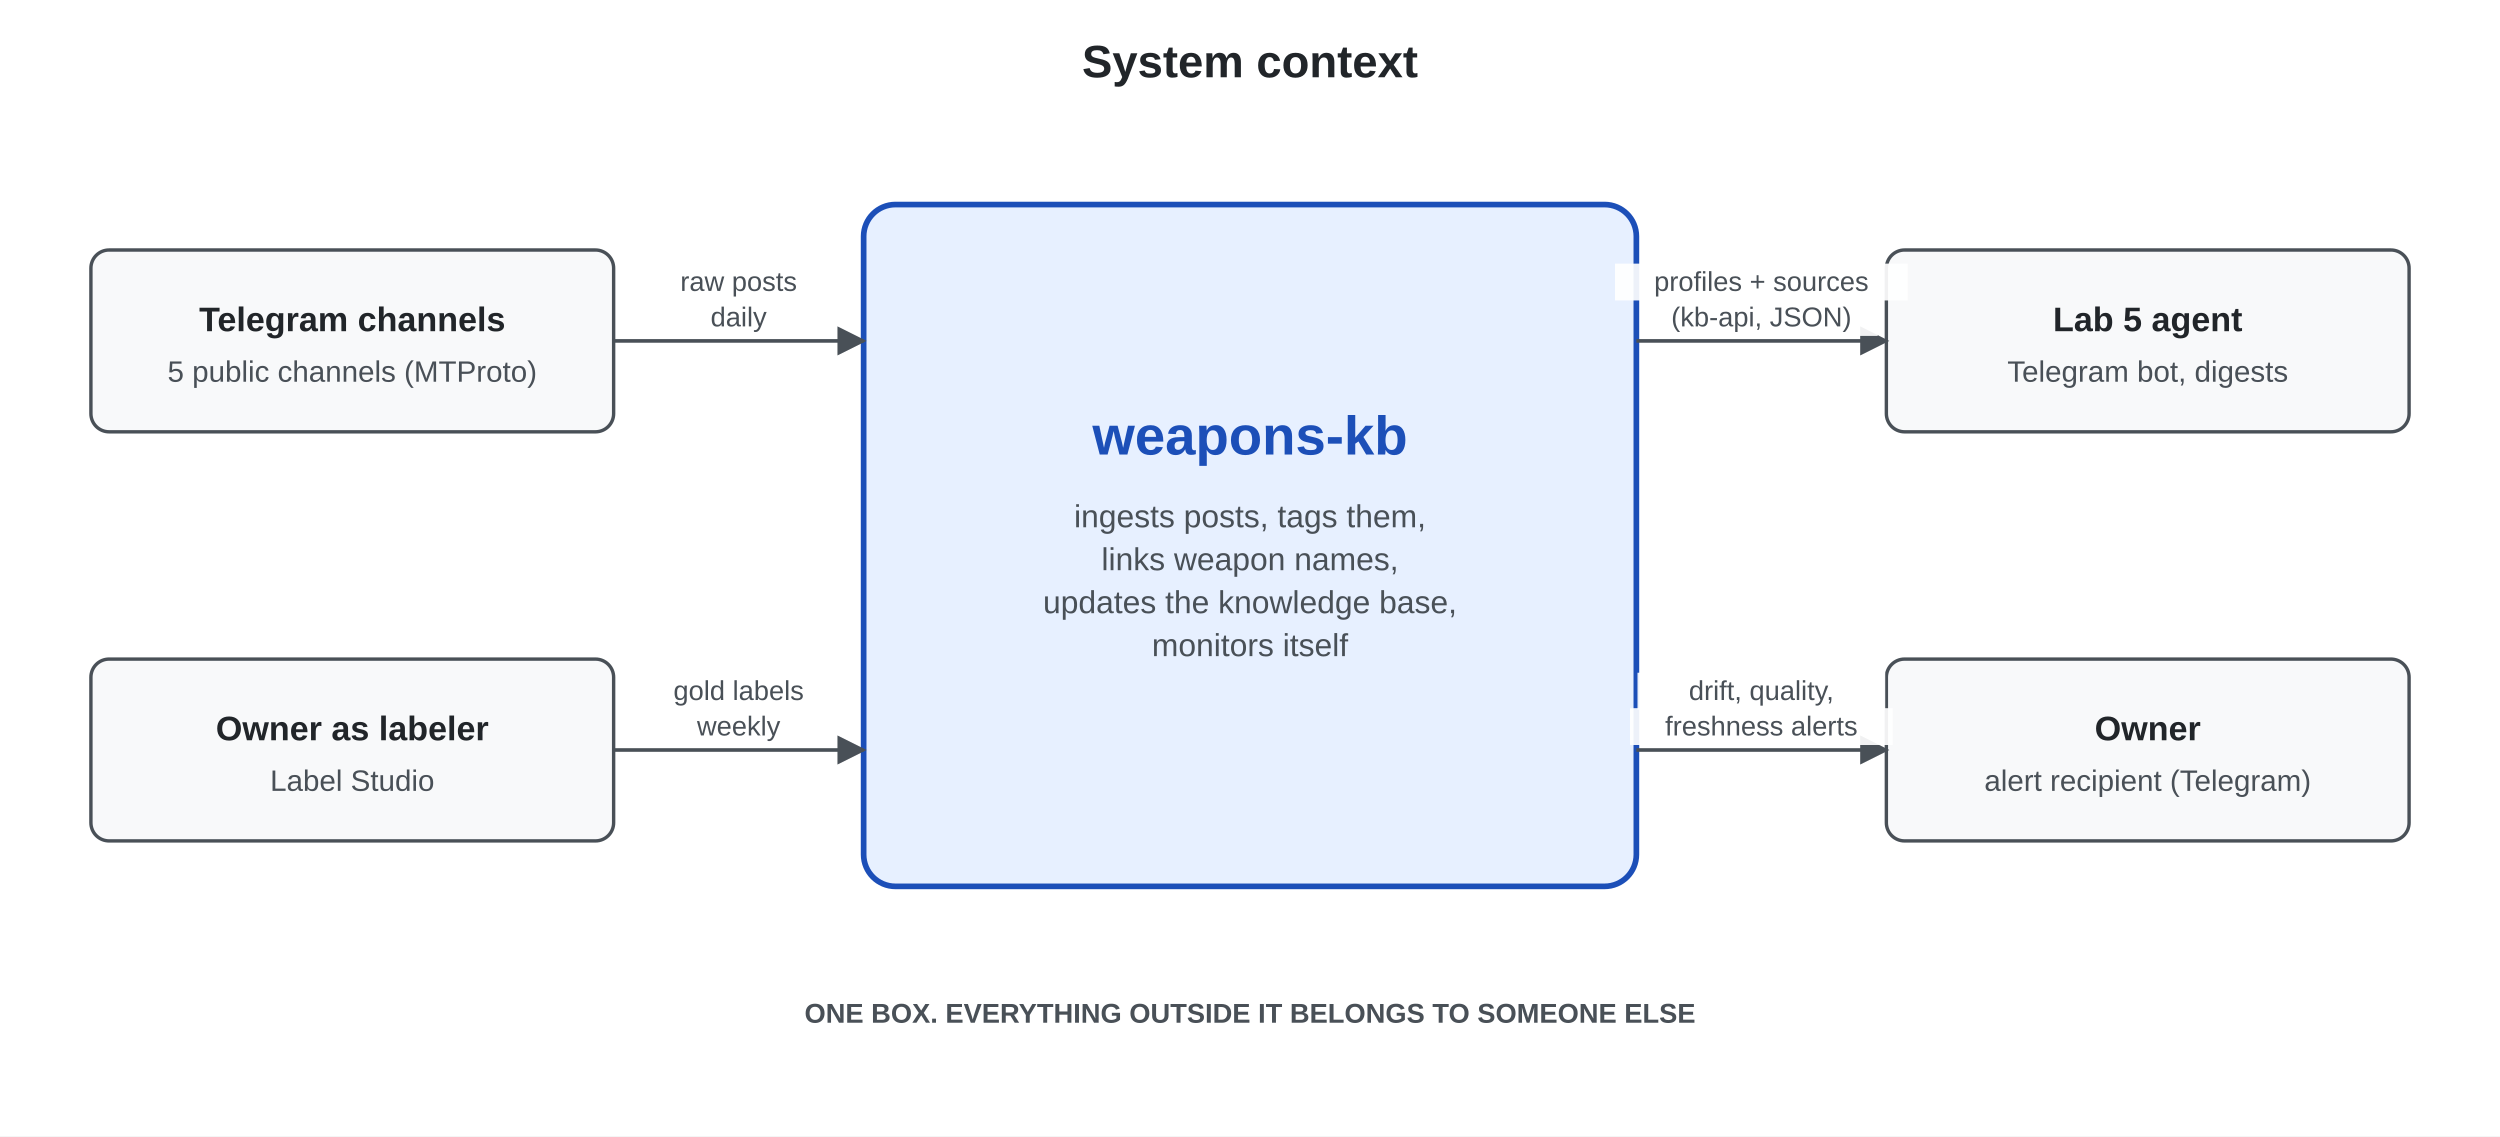
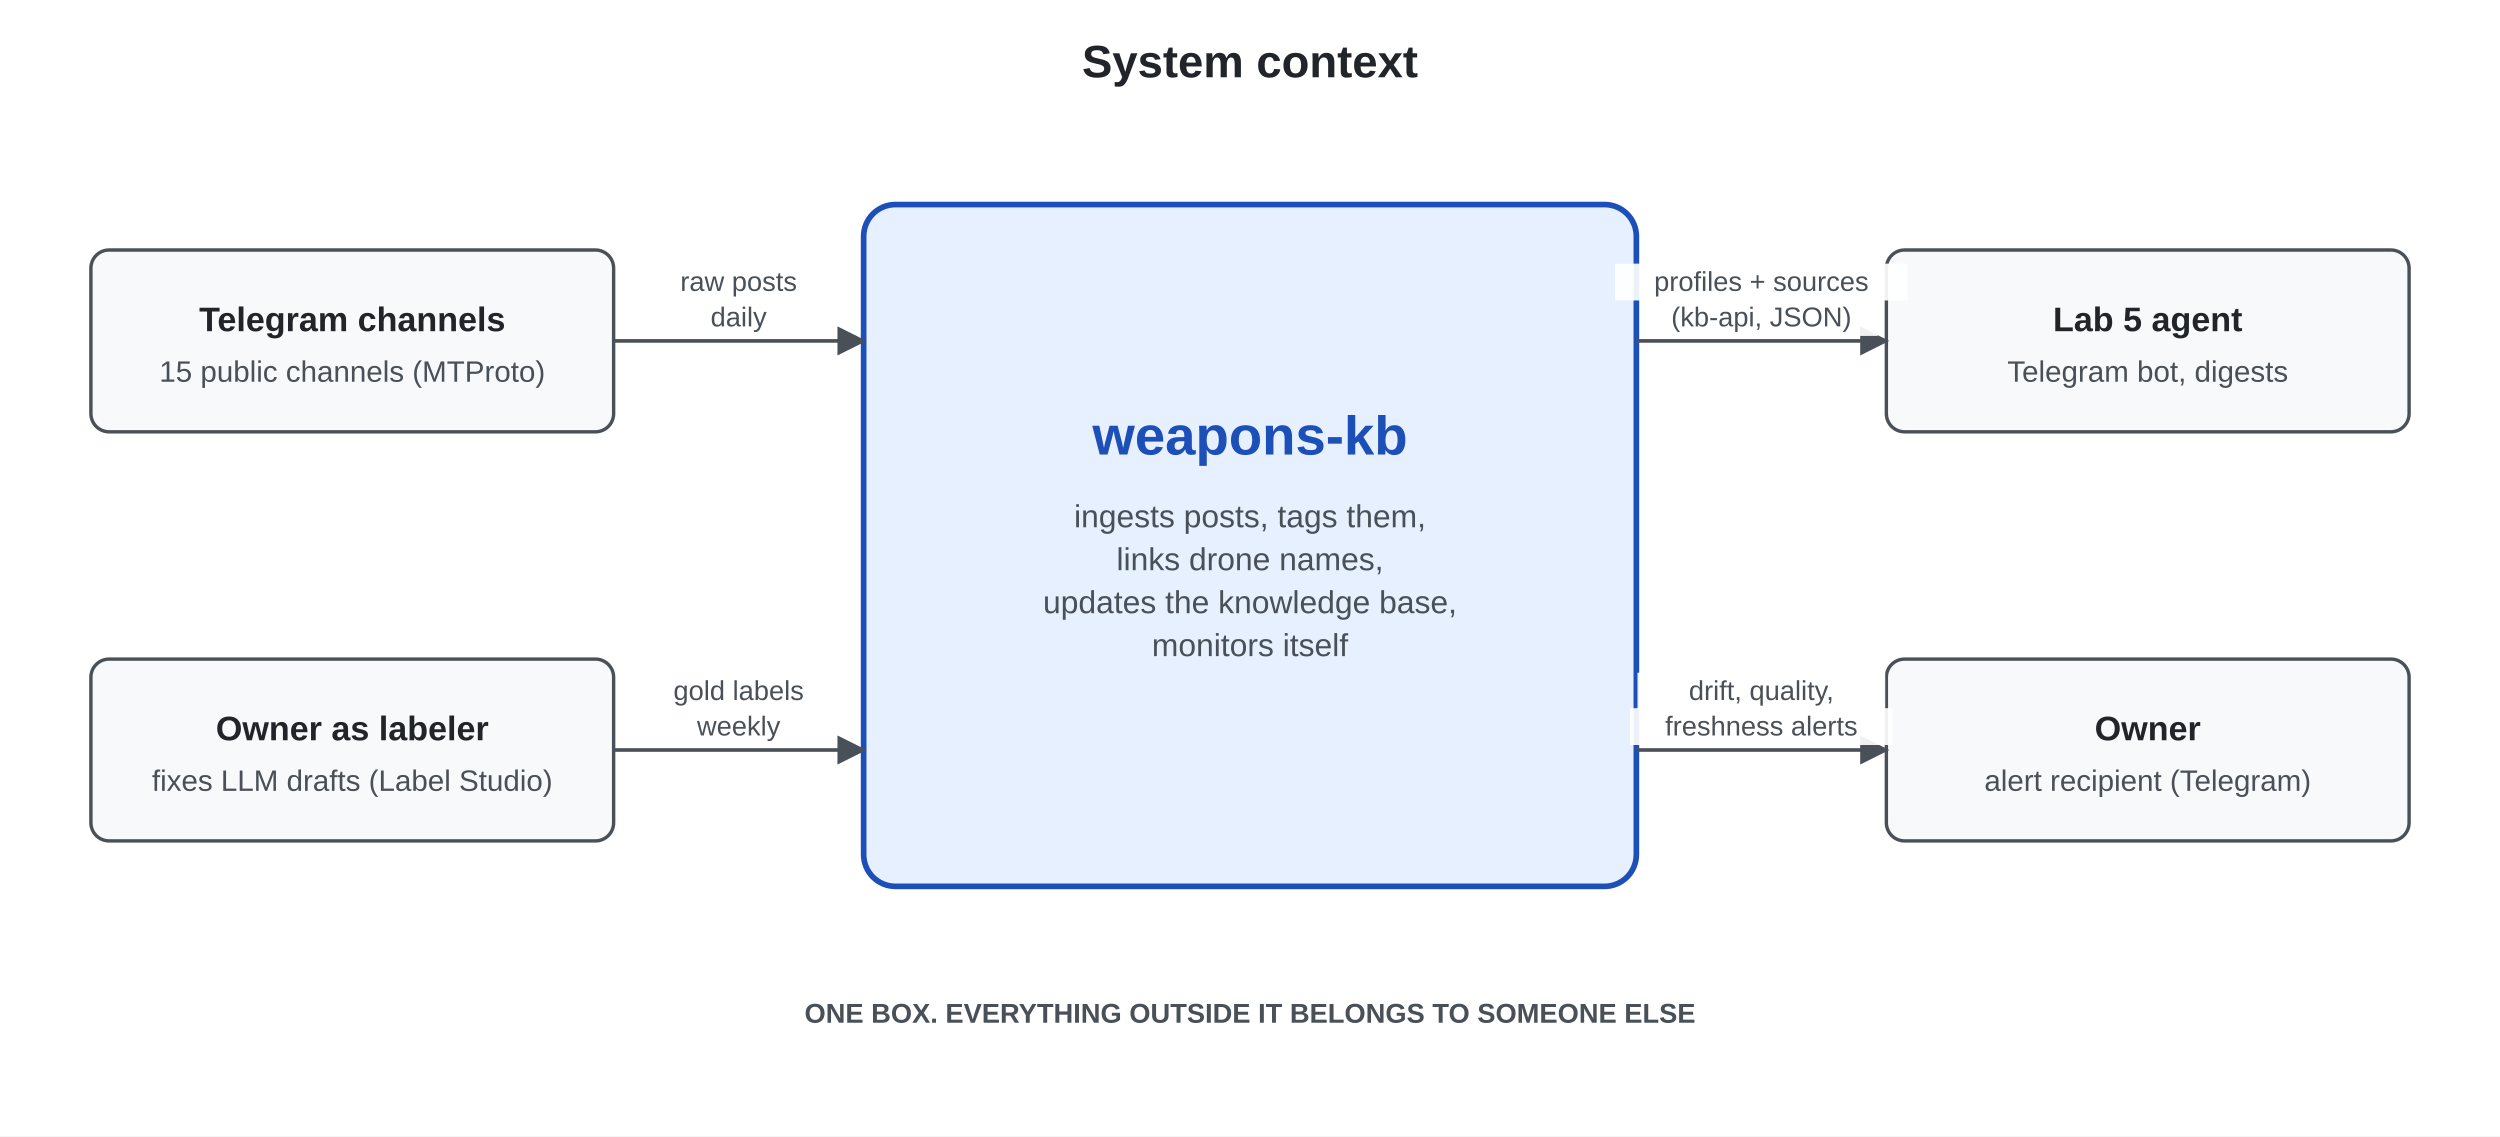
<svg xmlns="http://www.w3.org/2000/svg" width="1100" height="500" viewBox="0 0 1100 500" font-family="Arial, Helvetica, sans-serif">
  <defs>
    <marker id="a" viewBox="0 0 10 10" refX="9" refY="5" markerWidth="8" markerHeight="8" orient="auto-start-reverse">
      <path d="M0,0 L10,5 L0,10 z" fill="#495057" />
    </marker>
    <marker id="o" viewBox="0 0 10 10" refX="9" refY="5" markerWidth="8" markerHeight="8" orient="auto-start-reverse">
      <path d="M0,0 L10,5 L0,10 z" fill="#e8590c" />
    </marker>
  </defs>
  <rect width="1100" height="500" fill="#ffffff" />
  <text x="550" y="34" font-size="20" font-weight="bold" fill="#212529" text-anchor="middle">System context</text>
  <rect x="380" y="90" width="340" height="300" rx="14" fill="#e7f0ff" stroke="#1c4fb8" stroke-width="2.5" />
  <text x="550" y="200" font-size="24" font-weight="bold" fill="#1c4fb8" text-anchor="middle">weapons-kb</text>
  <text x="550" y="232.0" font-size="14" font-weight="normal" fill="#495057" text-anchor="middle">ingests posts, tags them,</text>
-   <text x="550" y="250.9" font-size="14" font-weight="normal" fill="#495057" text-anchor="middle">links weapon names,</text>
+   <text x="550" y="250.9" font-size="14" font-weight="normal" fill="#495057" text-anchor="middle">links drone names,</text>
  <text x="550" y="269.8" font-size="14" font-weight="normal" fill="#495057" text-anchor="middle">updates the knowledge base,</text>
  <text x="550" y="288.7" font-size="14" font-weight="normal" fill="#495057" text-anchor="middle">monitors itself</text>
  <rect x="40" y="110" width="230" height="80" rx="8" fill="#f8f9fa" stroke="#495057" stroke-width="1.5" />
  <text x="155.0" y="145.725" font-size="15" font-weight="bold" fill="#212529" text-anchor="middle">Telegram channels</text>
-   <text x="155.0" y="167.975" font-size="13" font-weight="normal" fill="#495057" text-anchor="middle">5 public channels (MTProto)</text>
+   <text x="155.0" y="167.975" font-size="13" font-weight="normal" fill="#495057" text-anchor="middle">15 public channels (MTProto)</text>
  <rect x="40" y="290" width="230" height="80" rx="8" fill="#f8f9fa" stroke="#495057" stroke-width="1.5" />
  <text x="155.0" y="325.725" font-size="15" font-weight="bold" fill="#212529" text-anchor="middle">Owner as labeler</text>
-   <text x="155.0" y="347.975" font-size="13" font-weight="normal" fill="#495057" text-anchor="middle">Label Studio</text>
+   <text x="155.0" y="347.975" font-size="13" font-weight="normal" fill="#495057" text-anchor="middle">fixes LLM drafts (Label Studio)</text>
  <rect x="830" y="110" width="230" height="80" rx="8" fill="#f8f9fa" stroke="#495057" stroke-width="1.5" />
  <text x="945.0" y="145.725" font-size="15" font-weight="bold" fill="#212529" text-anchor="middle">Lab 5 agent</text>
  <text x="945.0" y="167.975" font-size="13" font-weight="normal" fill="#495057" text-anchor="middle">Telegram bot, digests</text>
  <rect x="830" y="290" width="230" height="80" rx="8" fill="#f8f9fa" stroke="#495057" stroke-width="1.5" />
  <text x="945.0" y="325.725" font-size="15" font-weight="bold" fill="#212529" text-anchor="middle">Owner</text>
  <text x="945.0" y="347.975" font-size="13" font-weight="normal" fill="#495057" text-anchor="middle">alert recipient (Telegram)</text>
  <path d="M270,150 L380,150" fill="none" stroke="#495057" stroke-width="1.6" marker-end="url(#a)" />
  <rect x="290.3" y="116.0" width="69.4" height="16.2" fill="#ffffff" opacity="0.92" />
  <text x="325" y="128.0" font-size="12" font-weight="normal" fill="#495057" text-anchor="middle">raw posts</text>
  <rect x="303.5" y="131.6" width="43.0" height="16.2" fill="#ffffff" opacity="0.92" />
  <text x="325" y="143.6" font-size="12" font-weight="normal" fill="#495057" text-anchor="middle">daily</text>
  <path d="M270,330 L380,330" fill="none" stroke="#495057" stroke-width="1.6" marker-end="url(#a)" />
  <rect x="283.7" y="296.0" width="82.6" height="16.2" fill="#ffffff" opacity="0.92" />
  <text x="325" y="308.0" font-size="12" font-weight="normal" fill="#495057" text-anchor="middle">gold labels</text>
  <rect x="300.2" y="311.6" width="49.6" height="16.2" fill="#ffffff" opacity="0.92" />
  <text x="325" y="323.6" font-size="12" font-weight="normal" fill="#495057" text-anchor="middle">weekly</text>
  <path d="M720,150 L830,150" fill="none" stroke="#495057" stroke-width="1.6" marker-end="url(#a)" />
  <rect x="710.6" y="116.0" width="128.8" height="16.2" fill="#ffffff" opacity="0.92" />
  <text x="775" y="128.0" font-size="12" font-weight="normal" fill="#495057" text-anchor="middle">profiles + sources</text>
  <rect x="723.8" y="131.6" width="102.4" height="16.2" fill="#ffffff" opacity="0.92" />
  <text x="775" y="143.6" font-size="12" font-weight="normal" fill="#495057" text-anchor="middle">(kb-api, JSON)</text>
  <path d="M720,330 L830,330" fill="none" stroke="#495057" stroke-width="1.6" marker-end="url(#a)" />
  <rect x="720.5" y="296.0" width="109" height="16.2" fill="#ffffff" opacity="0.92" />
  <text x="775" y="308.0" font-size="12" font-weight="normal" fill="#495057" text-anchor="middle">drift, quality,</text>
  <rect x="717.2" y="311.6" width="115.6" height="16.2" fill="#ffffff" opacity="0.92" />
  <text x="775" y="323.6" font-size="12" font-weight="normal" fill="#495057" text-anchor="middle">freshness alerts</text>
  <text x="550" y="450" font-size="12" font-weight="bold" fill="#495057" text-anchor="middle">ONE BOX. EVERYTHING OUTSIDE IT BELONGS TO SOMEONE ELSE</text>
</svg>
